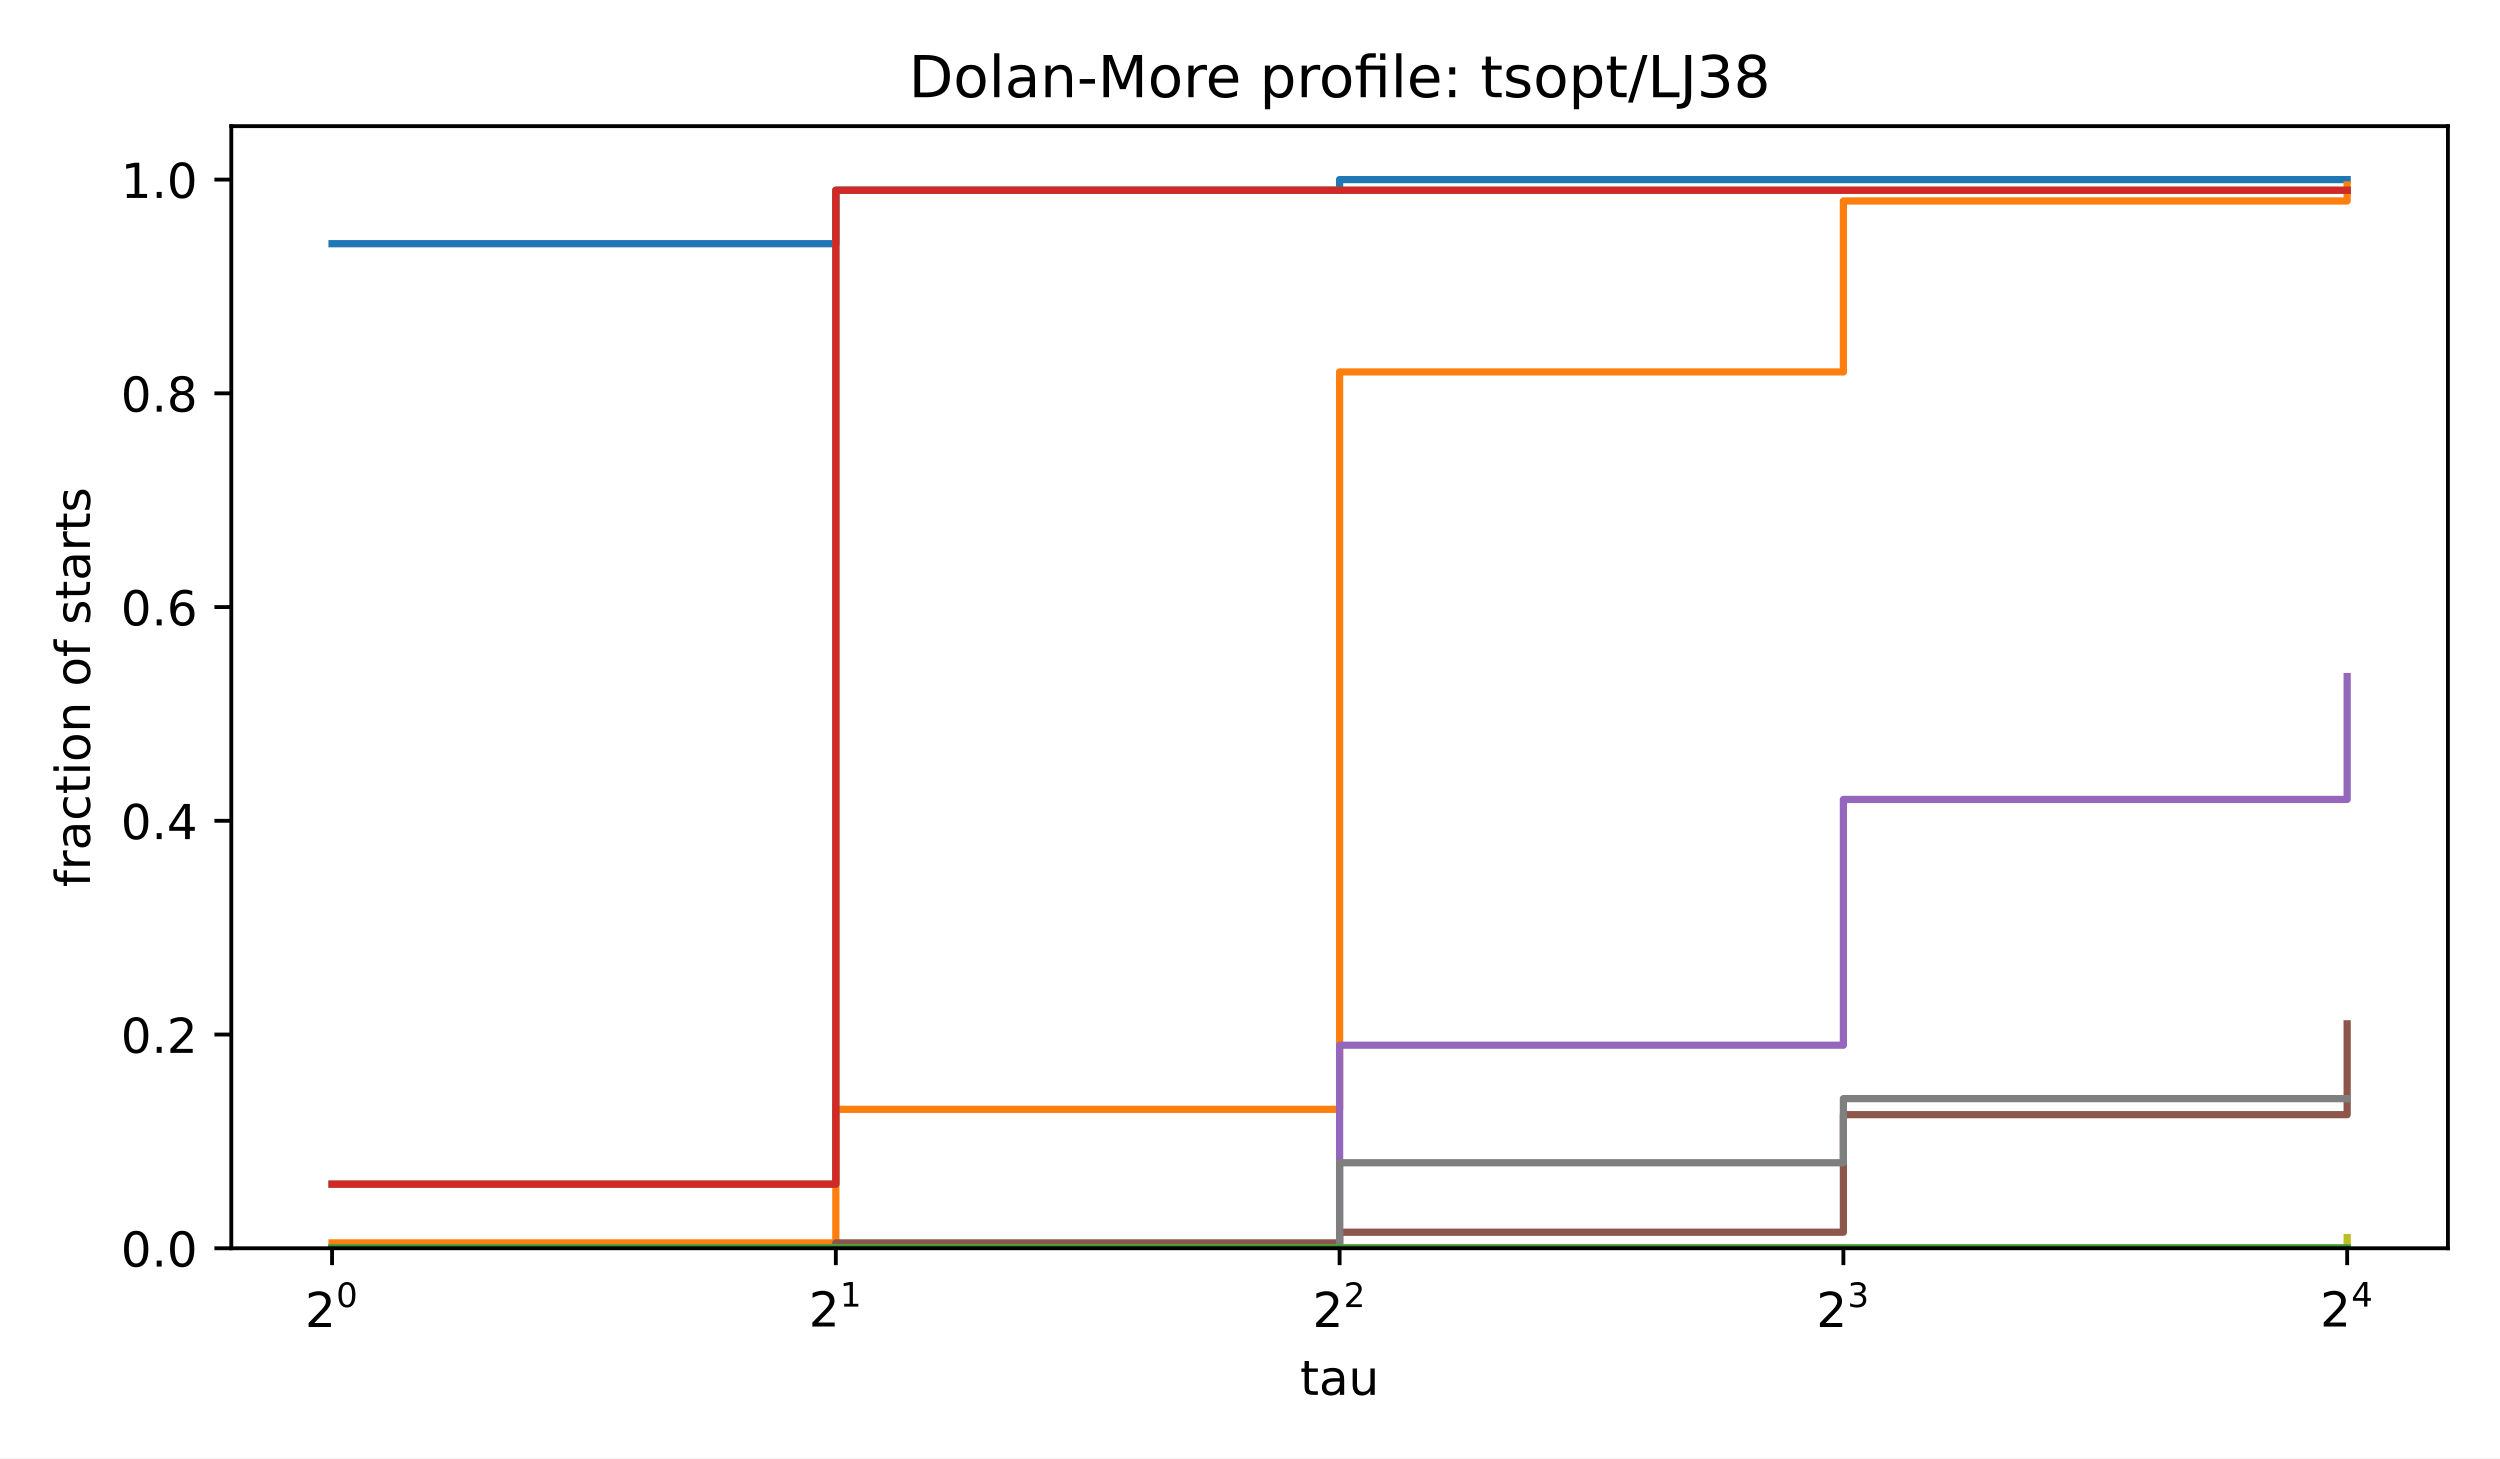
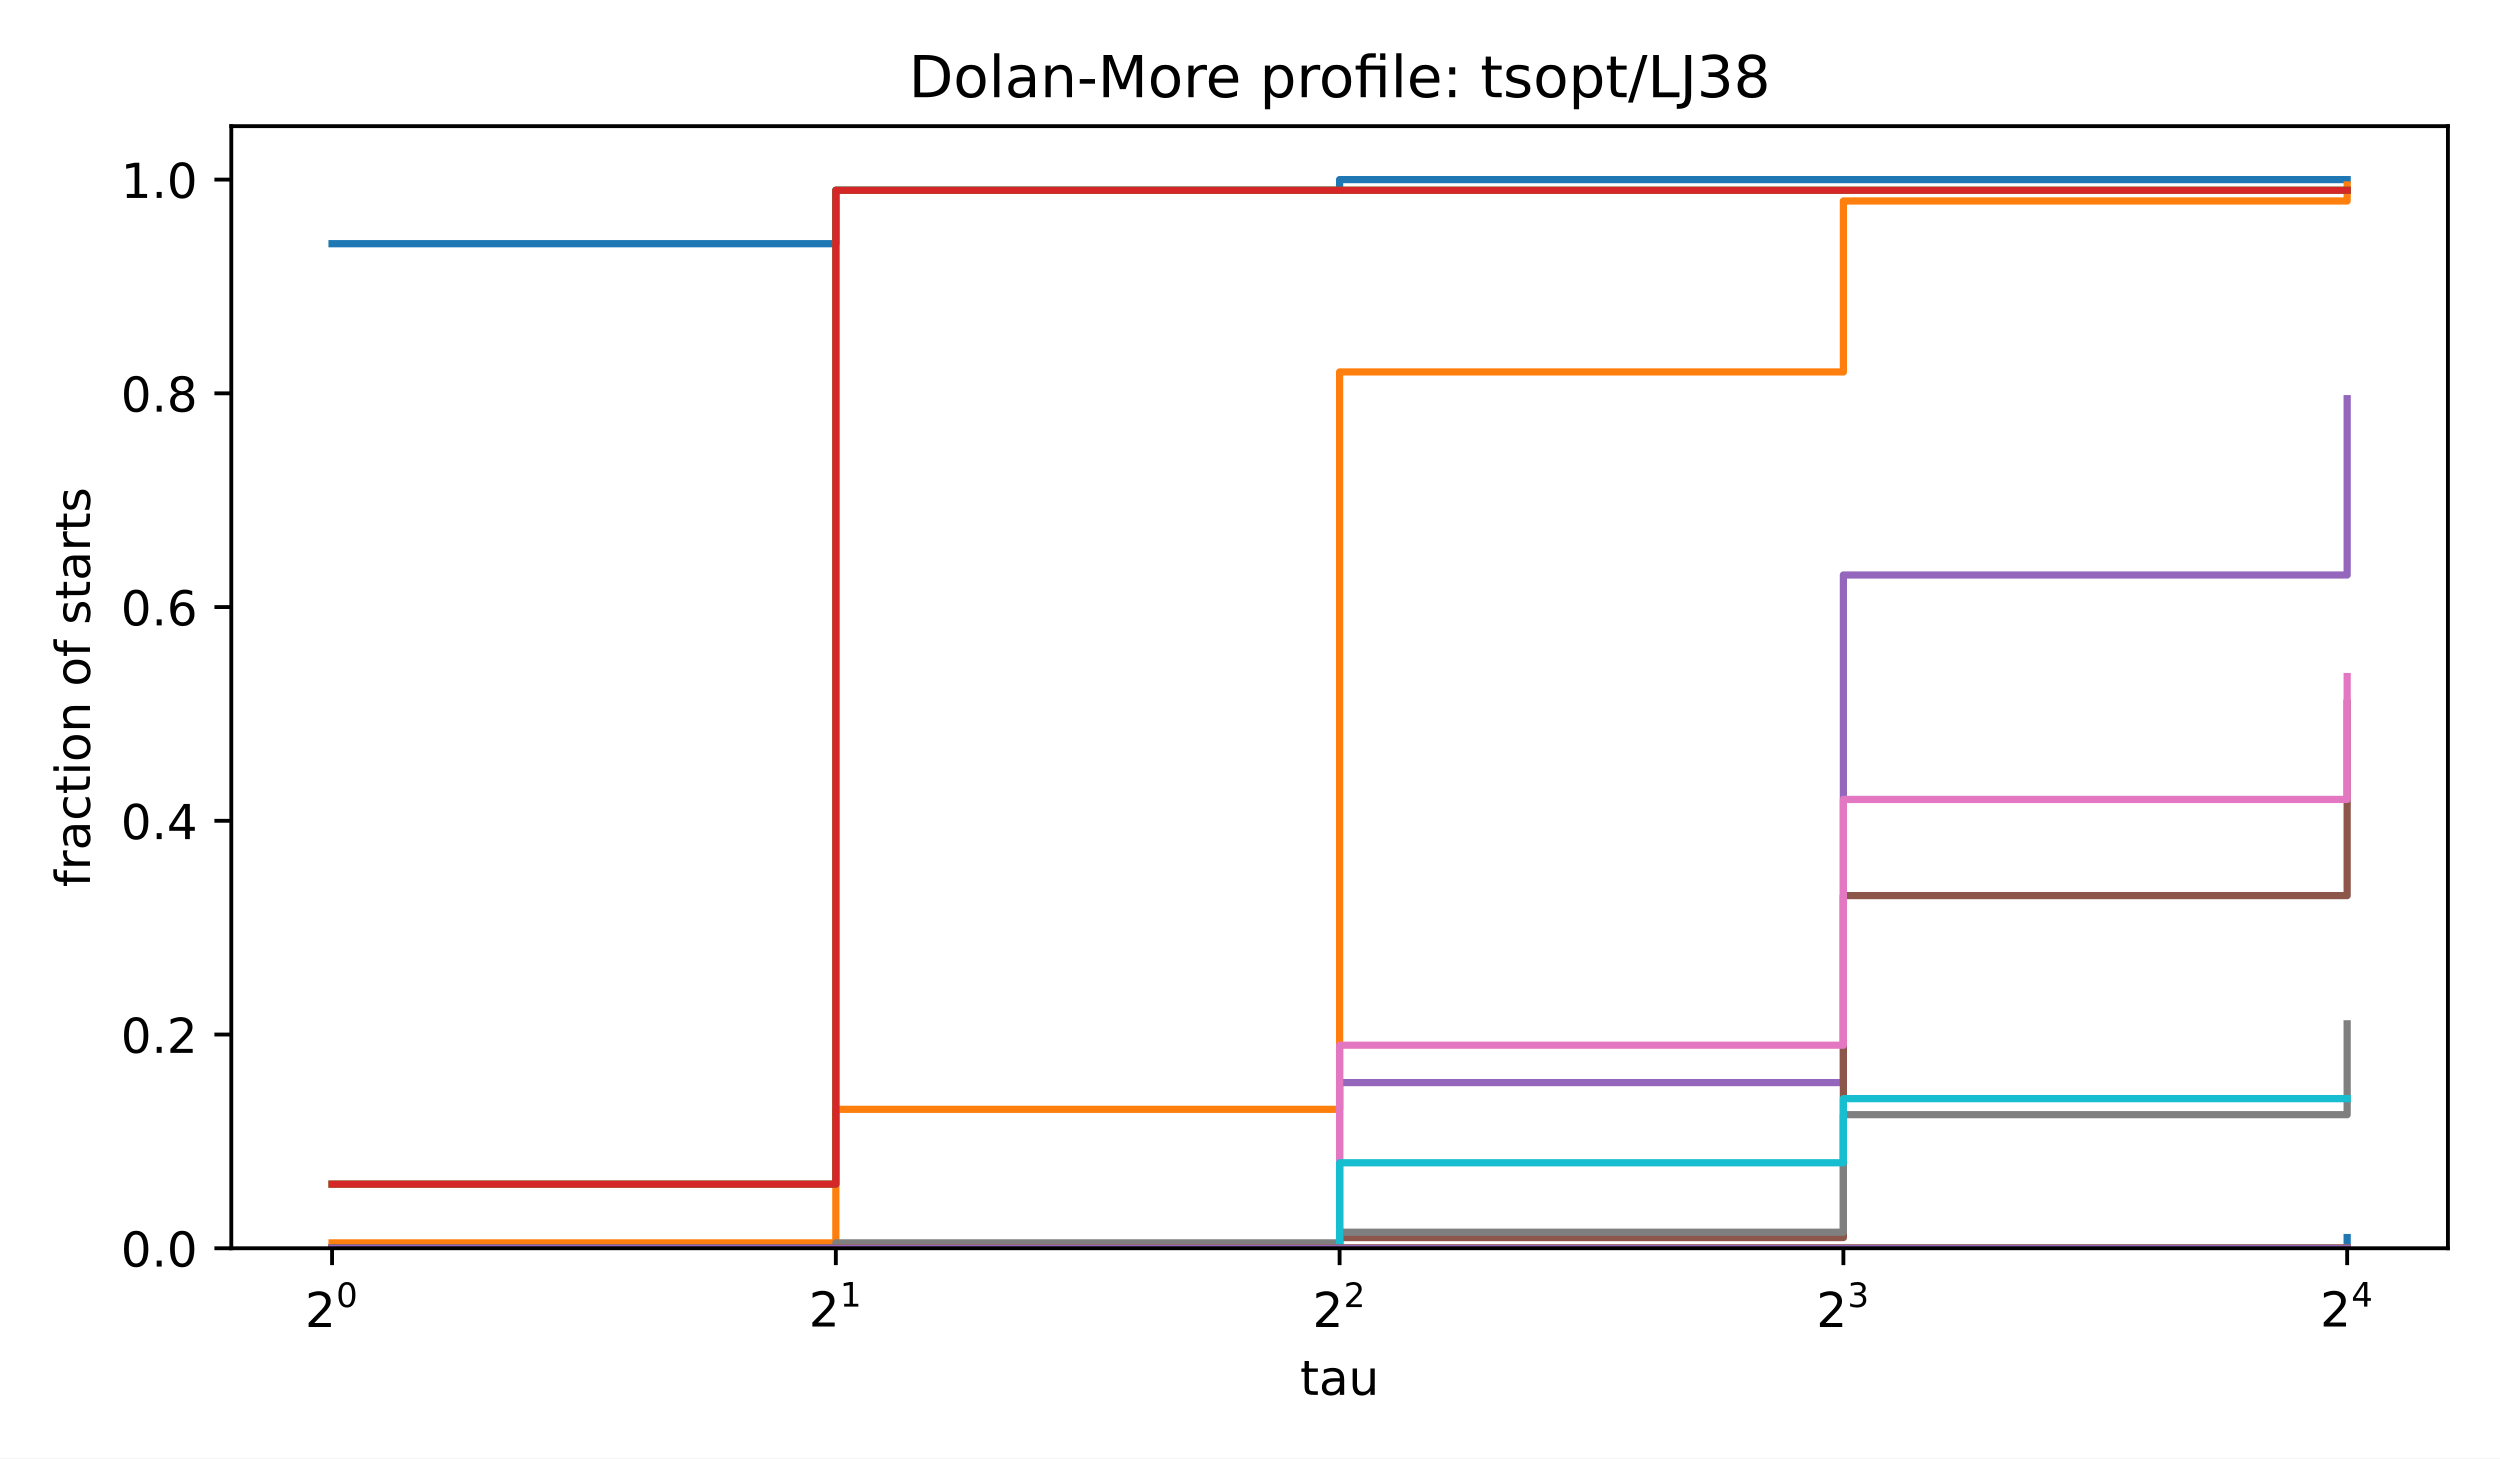
<svg xmlns="http://www.w3.org/2000/svg" xmlns:xlink="http://www.w3.org/1999/xlink" width="518.4pt" height="302.4pt" viewBox="0 0 518.4 302.4" version="1.1">
  <defs>
    <style type="text/css">*{stroke-linejoin: round; stroke-linecap: butt}</style>
  </defs>
  <g id="figure_1">
    <g id="patch_1">
      <path d="M 0 302.4  L 518.4 302.4  L 518.4 0  L 0 0  z " style="fill: #ffffff" />
    </g>
    <g id="axes_1">
      <g id="patch_2">
        <path d="M 47.962 258.838  L 507.6 258.838  L 507.6 26.16  L 47.962 26.16  z " style="fill: #ffffff" />
      </g>
      <g id="matplotlib.axis_1">
        <g id="xtick_1">
          <g id="line2d_1">
            <defs>
              <path id="m8ea4d47d77" d="M 0 0  L 0 3.5  " style="stroke: #000000; stroke-width: 0.8" />
            </defs>
            <g>
              <use xlink:href="#m8ea4d47d77" x="68.855" y="258.838" style="stroke: #000000; stroke-width: 0.8" />
            </g>
          </g>
          <g id="text_1">
            <g transform="translate(63.25496 275.2377) scale(0.1 -0.1)">
              <defs>
                <path id="DejaVuSans-15" d="M 1228 531  L 3431 531  L 3431 0  L 469 0  L 469 531  Q 828 903 1448 1529  Q 2069 2156 2228 2338  Q 2531 2678 2651 2914  Q 2772 3150 2772 3378  Q 2772 3750 2511 3984  Q 2250 4219 1831 4219  Q 1534 4219 1204 4116  Q 875 4013 500 3803  L 500 4441  Q 881 4594 1212 4672  Q 1544 4750 1819 4750  Q 2544 4750 2975 4387  Q 3406 4025 3406 3419  Q 3406 3131 3298 2873  Q 3191 2616 2906 2266  Q 2828 2175 2409 1742  Q 1991 1309 1228 531  z " transform="scale(0.015625)" />
                <path id="DejaVuSans-13" d="M 2034 4250  Q 1547 4250 1301 3770  Q 1056 3291 1056 2328  Q 1056 1369 1301 889  Q 1547 409 2034 409  Q 2525 409 2770 889  Q 3016 1369 3016 2328  Q 3016 3291 2770 3770  Q 2525 4250 2034 4250  z M 2034 4750  Q 2819 4750 3233 4129  Q 3647 3509 3647 2328  Q 3647 1150 3233 529  Q 2819 -91 2034 -91  Q 1250 -91 836 529  Q 422 1150 422 2328  Q 422 3509 836 4129  Q 1250 4750 2034 4750  z " transform="scale(0.015625)" />
              </defs>
              <use xlink:href="#DejaVuSans-15" transform="translate(0 0.746875)" />
              <use xlink:href="#DejaVuSans-13" transform="translate(64.58008 42.04688) scale(0.7)" />
            </g>
          </g>
        </g>
        <g id="xtick_2">
          <g id="line2d_2">
            <g>
              <use xlink:href="#m8ea4d47d77" x="173.318" y="258.838" style="stroke: #000000; stroke-width: 0.8" />
            </g>
          </g>
          <g id="text_2">
            <g transform="translate(167.7181 275.1377) scale(0.1 -0.1)">
              <defs>
                <path id="DejaVuSans-14" d="M 794 531  L 1825 531  L 1825 4091  L 703 3866  L 703 4441  L 1819 4666  L 2450 4666  L 2450 531  L 3481 531  L 3481 0  L 794 0  L 794 531  z " transform="scale(0.015625)" />
              </defs>
              <use xlink:href="#DejaVuSans-15" transform="translate(0 0.665625)" />
              <use xlink:href="#DejaVuSans-14" transform="translate(64.58008 41.96563) scale(0.7)" />
            </g>
          </g>
        </g>
        <g id="xtick_3">
          <g id="line2d_3">
            <g>
              <use xlink:href="#m8ea4d47d77" x="277.781" y="258.838" style="stroke: #000000; stroke-width: 0.8" />
            </g>
          </g>
          <g id="text_3">
            <g transform="translate(272.1812 275.2377) scale(0.1 -0.1)">
              <use xlink:href="#DejaVuSans-15" transform="translate(0 0.746875)" />
              <use xlink:href="#DejaVuSans-15" transform="translate(64.58008 42.04688) scale(0.7)" />
            </g>
          </g>
        </g>
        <g id="xtick_4">
          <g id="line2d_4">
            <g>
              <use xlink:href="#m8ea4d47d77" x="382.244" y="258.838" style="stroke: #000000; stroke-width: 0.8" />
            </g>
          </g>
          <g id="text_4">
            <g transform="translate(376.6443 275.2377) scale(0.1 -0.1)">
              <defs>
                <path id="DejaVuSans-16" d="M 2597 2516  Q 3050 2419 3304 2112  Q 3559 1806 3559 1356  Q 3559 666 3084 287  Q 2609 -91 1734 -91  Q 1441 -91 1130 -33  Q 819 25 488 141  L 488 750  Q 750 597 1062 519  Q 1375 441 1716 441  Q 2309 441 2620 675  Q 2931 909 2931 1356  Q 2931 1769 2642 2001  Q 2353 2234 1838 2234  L 1294 2234  L 1294 2753  L 1863 2753  Q 2328 2753 2575 2939  Q 2822 3125 2822 3475  Q 2822 3834 2567 4026  Q 2313 4219 1838 4219  Q 1578 4219 1281 4162  Q 984 4106 628 3988  L 628 4550  Q 988 4650 1302 4700  Q 1616 4750 1894 4750  Q 2613 4750 3031 4423  Q 3450 4097 3450 3541  Q 3450 3153 3228 2886  Q 3006 2619 2597 2516  z " transform="scale(0.015625)" />
              </defs>
              <use xlink:href="#DejaVuSans-15" transform="translate(0 0.746875)" />
              <use xlink:href="#DejaVuSans-16" transform="translate(64.58008 42.04688) scale(0.7)" />
            </g>
          </g>
        </g>
        <g id="xtick_5">
          <g id="line2d_5">
            <g>
              <use xlink:href="#m8ea4d47d77" x="486.707" y="258.838" style="stroke: #000000; stroke-width: 0.8" />
            </g>
          </g>
          <g id="text_5">
            <g transform="translate(481.1074 275.1377) scale(0.1 -0.1)">
              <defs>
                <path id="DejaVuSans-17" d="M 2419 4116  L 825 1625  L 2419 1625  L 2419 4116  z M 2253 4666  L 3047 4666  L 3047 1625  L 3713 1625  L 3713 1100  L 3047 1100  L 3047 0  L 2419 0  L 2419 1100  L 313 1100  L 313 1709  L 2253 4666  z " transform="scale(0.015625)" />
              </defs>
              <use xlink:href="#DejaVuSans-15" transform="translate(0 0.665625)" />
              <use xlink:href="#DejaVuSans-17" transform="translate(64.58008 41.96563) scale(0.7)" />
            </g>
          </g>
        </g>
        <g id="text_6">
          <g transform="translate(269.5882 289.2377) scale(0.1 -0.1)">
            <defs>
              <path id="DejaVuSans-57" d="M 1172 4494  L 1172 3500  L 2356 3500  L 2356 3053  L 1172 3053  L 1172 1153  Q 1172 725 1289 603  Q 1406 481 1766 481  L 2356 481  L 2356 0  L 1766 0  Q 1100 0 847 248  Q 594 497 594 1153  L 594 3053  L 172 3053  L 172 3500  L 594 3500  L 594 4494  L 1172 4494  z " transform="scale(0.015625)" />
              <path id="DejaVuSans-44" d="M 2194 1759  Q 1497 1759 1228 1600  Q 959 1441 959 1056  Q 959 750 1161 570  Q 1363 391 1709 391  Q 2188 391 2477 730  Q 2766 1069 2766 1631  L 2766 1759  L 2194 1759  z M 3341 1997  L 3341 0  L 2766 0  L 2766 531  Q 2569 213 2275 61  Q 1981 -91 1556 -91  Q 1019 -91 701 211  Q 384 513 384 1019  Q 384 1609 779 1909  Q 1175 2209 1959 2209  L 2766 2209  L 2766 2266  Q 2766 2663 2505 2880  Q 2244 3097 1772 3097  Q 1472 3097 1187 3025  Q 903 2953 641 2809  L 641 3341  Q 956 3463 1253 3523  Q 1550 3584 1831 3584  Q 2591 3584 2966 3190  Q 3341 2797 3341 1997  z " transform="scale(0.015625)" />
              <path id="DejaVuSans-58" d="M 544 1381  L 544 3500  L 1119 3500  L 1119 1403  Q 1119 906 1312 657  Q 1506 409 1894 409  Q 2359 409 2629 706  Q 2900 1003 2900 1516  L 2900 3500  L 3475 3500  L 3475 0  L 2900 0  L 2900 538  Q 2691 219 2414 64  Q 2138 -91 1772 -91  Q 1169 -91 856 284  Q 544 659 544 1381  z M 1991 3584  L 1991 3584  z " transform="scale(0.015625)" />
            </defs>
            <use xlink:href="#DejaVuSans-57" />
            <use xlink:href="#DejaVuSans-44" transform="translate(39.20312 0)" />
            <use xlink:href="#DejaVuSans-58" transform="translate(100.4844 0)" />
          </g>
        </g>
      </g>
      <g id="matplotlib.axis_2">
        <g id="ytick_1">
          <g id="line2d_6">
            <defs>
              <path id="md659df78fa" d="M 0 0  L -3.5 0  " style="stroke: #000000; stroke-width: 0.8" />
            </defs>
            <g>
              <use xlink:href="#md659df78fa" x="47.962" y="258.838" style="stroke: #000000; stroke-width: 0.8" />
            </g>
          </g>
          <g id="text_7">
            <g transform="translate(25.05922 262.6365) scale(0.1 -0.1)">
              <defs>
                <path id="DejaVuSans-11" d="M 684 794  L 1344 794  L 1344 0  L 684 0  L 684 794  z " transform="scale(0.015625)" />
              </defs>
              <use xlink:href="#DejaVuSans-13" />
              <use xlink:href="#DejaVuSans-11" transform="translate(63.625 0)" />
              <use xlink:href="#DejaVuSans-13" transform="translate(95.40625 0)" />
            </g>
          </g>
        </g>
        <g id="ytick_2">
          <g id="line2d_7">
            <g>
              <use xlink:href="#md659df78fa" x="47.962" y="214.518" style="stroke: #000000; stroke-width: 0.8" />
            </g>
          </g>
          <g id="text_8">
            <g transform="translate(25.05922 218.3169) scale(0.1 -0.1)">
              <use xlink:href="#DejaVuSans-13" />
              <use xlink:href="#DejaVuSans-11" transform="translate(63.625 0)" />
              <use xlink:href="#DejaVuSans-15" transform="translate(95.40625 0)" />
            </g>
          </g>
        </g>
        <g id="ytick_3">
          <g id="line2d_8">
            <g>
              <use xlink:href="#md659df78fa" x="47.962" y="170.199" style="stroke: #000000; stroke-width: 0.8" />
            </g>
          </g>
          <g id="text_9">
            <g transform="translate(25.05922 173.9974) scale(0.1 -0.1)">
              <use xlink:href="#DejaVuSans-13" />
              <use xlink:href="#DejaVuSans-11" transform="translate(63.625 0)" />
              <use xlink:href="#DejaVuSans-17" transform="translate(95.40625 0)" />
            </g>
          </g>
        </g>
        <g id="ytick_4">
          <g id="line2d_9">
            <g>
              <use xlink:href="#md659df78fa" x="47.962" y="125.879" style="stroke: #000000; stroke-width: 0.8" />
            </g>
          </g>
          <g id="text_10">
            <g transform="translate(25.05922 129.6778) scale(0.1 -0.1)">
              <defs>
                <path id="DejaVuSans-19" d="M 2113 2584  Q 1688 2584 1439 2293  Q 1191 2003 1191 1497  Q 1191 994 1439 701  Q 1688 409 2113 409  Q 2538 409 2786 701  Q 3034 994 3034 1497  Q 3034 2003 2786 2293  Q 2538 2584 2113 2584  z M 3366 4563  L 3366 3988  Q 3128 4100 2886 4159  Q 2644 4219 2406 4219  Q 1781 4219 1451 3797  Q 1122 3375 1075 2522  Q 1259 2794 1537 2939  Q 1816 3084 2150 3084  Q 2853 3084 3261 2657  Q 3669 2231 3669 1497  Q 3669 778 3244 343  Q 2819 -91 2113 -91  Q 1303 -91 875 529  Q 447 1150 447 2328  Q 447 3434 972 4092  Q 1497 4750 2381 4750  Q 2619 4750 2861 4703  Q 3103 4656 3366 4563  z " transform="scale(0.015625)" />
              </defs>
              <use xlink:href="#DejaVuSans-13" />
              <use xlink:href="#DejaVuSans-11" transform="translate(63.625 0)" />
              <use xlink:href="#DejaVuSans-19" transform="translate(95.40625 0)" />
            </g>
          </g>
        </g>
        <g id="ytick_5">
          <g id="line2d_10">
            <g>
              <use xlink:href="#md659df78fa" x="47.962" y="81.559" style="stroke: #000000; stroke-width: 0.8" />
            </g>
          </g>
          <g id="text_11">
            <g transform="translate(25.05922 85.35827) scale(0.1 -0.1)">
              <defs>
                <path id="DejaVuSans-1b" d="M 2034 2216  Q 1584 2216 1326 1975  Q 1069 1734 1069 1313  Q 1069 891 1326 650  Q 1584 409 2034 409  Q 2484 409 2743 651  Q 3003 894 3003 1313  Q 3003 1734 2745 1975  Q 2488 2216 2034 2216  z M 1403 2484  Q 997 2584 770 2862  Q 544 3141 544 3541  Q 544 4100 942 4425  Q 1341 4750 2034 4750  Q 2731 4750 3128 4425  Q 3525 4100 3525 3541  Q 3525 3141 3298 2862  Q 3072 2584 2669 2484  Q 3125 2378 3379 2068  Q 3634 1759 3634 1313  Q 3634 634 3220 271  Q 2806 -91 2034 -91  Q 1263 -91 848 271  Q 434 634 434 1313  Q 434 1759 690 2068  Q 947 2378 1403 2484  z M 1172 3481  Q 1172 3119 1398 2916  Q 1625 2713 2034 2713  Q 2441 2713 2670 2916  Q 2900 3119 2900 3481  Q 2900 3844 2670 4047  Q 2441 4250 2034 4250  Q 1625 4250 1398 4047  Q 1172 3844 1172 3481  z " transform="scale(0.015625)" />
              </defs>
              <use xlink:href="#DejaVuSans-13" />
              <use xlink:href="#DejaVuSans-11" transform="translate(63.625 0)" />
              <use xlink:href="#DejaVuSans-1b" transform="translate(95.40625 0)" />
            </g>
          </g>
        </g>
        <g id="ytick_6">
          <g id="line2d_11">
            <g>
              <use xlink:href="#md659df78fa" x="47.962" y="37.24" style="stroke: #000000; stroke-width: 0.8" />
            </g>
          </g>
          <g id="text_12">
            <g transform="translate(25.05922 41.03872) scale(0.1 -0.1)">
              <use xlink:href="#DejaVuSans-14" />
              <use xlink:href="#DejaVuSans-11" transform="translate(63.625 0)" />
              <use xlink:href="#DejaVuSans-13" transform="translate(95.40625 0)" />
            </g>
          </g>
        </g>
        <g id="text_13">
          <g transform="translate(18.65687 183.952) rotate(-90) scale(0.1 -0.1)">
            <defs>
              <path id="DejaVuSans-49" d="M 2375 4863  L 2375 4384  L 1825 4384  Q 1516 4384 1395 4259  Q 1275 4134 1275 3809  L 1275 3500  L 2222 3500  L 2222 3053  L 1275 3053  L 1275 0  L 697 0  L 697 3053  L 147 3053  L 147 3500  L 697 3500  L 697 3744  Q 697 4328 969 4595  Q 1241 4863 1831 4863  L 2375 4863  z " transform="scale(0.015625)" />
              <path id="DejaVuSans-55" d="M 2631 2963  Q 2534 3019 2420 3045  Q 2306 3072 2169 3072  Q 1681 3072 1420 2755  Q 1159 2438 1159 1844  L 1159 0  L 581 0  L 581 3500  L 1159 3500  L 1159 2956  Q 1341 3275 1631 3429  Q 1922 3584 2338 3584  Q 2397 3584 2469 3576  Q 2541 3569 2628 3553  L 2631 2963  z " transform="scale(0.015625)" />
              <path id="DejaVuSans-46" d="M 3122 3366  L 3122 2828  Q 2878 2963 2633 3030  Q 2388 3097 2138 3097  Q 1578 3097 1268 2742  Q 959 2388 959 1747  Q 959 1106 1268 751  Q 1578 397 2138 397  Q 2388 397 2633 464  Q 2878 531 3122 666  L 3122 134  Q 2881 22 2623 -34  Q 2366 -91 2075 -91  Q 1284 -91 818 406  Q 353 903 353 1747  Q 353 2603 823 3093  Q 1294 3584 2113 3584  Q 2378 3584 2631 3529  Q 2884 3475 3122 3366  z " transform="scale(0.015625)" />
              <path id="DejaVuSans-4c" d="M 603 3500  L 1178 3500  L 1178 0  L 603 0  L 603 3500  z M 603 4863  L 1178 4863  L 1178 4134  L 603 4134  L 603 4863  z " transform="scale(0.015625)" />
              <path id="DejaVuSans-52" d="M 1959 3097  Q 1497 3097 1228 2736  Q 959 2375 959 1747  Q 959 1119 1226 758  Q 1494 397 1959 397  Q 2419 397 2687 759  Q 2956 1122 2956 1747  Q 2956 2369 2687 2733  Q 2419 3097 1959 3097  z M 1959 3584  Q 2709 3584 3137 3096  Q 3566 2609 3566 1747  Q 3566 888 3137 398  Q 2709 -91 1959 -91  Q 1206 -91 779 398  Q 353 888 353 1747  Q 353 2609 779 3096  Q 1206 3584 1959 3584  z " transform="scale(0.015625)" />
              <path id="DejaVuSans-51" d="M 3513 2113  L 3513 0  L 2938 0  L 2938 2094  Q 2938 2591 2744 2837  Q 2550 3084 2163 3084  Q 1697 3084 1428 2787  Q 1159 2491 1159 1978  L 1159 0  L 581 0  L 581 3500  L 1159 3500  L 1159 2956  Q 1366 3272 1645 3428  Q 1925 3584 2291 3584  Q 2894 3584 3203 3211  Q 3513 2838 3513 2113  z " transform="scale(0.015625)" />
              <path id="DejaVuSans-3" transform="scale(0.015625)" />
              <path id="DejaVuSans-56" d="M 2834 3397  L 2834 2853  Q 2591 2978 2328 3040  Q 2066 3103 1784 3103  Q 1356 3103 1142 2972  Q 928 2841 928 2578  Q 928 2378 1081 2264  Q 1234 2150 1697 2047  L 1894 2003  Q 2506 1872 2764 1633  Q 3022 1394 3022 966  Q 3022 478 2636 193  Q 2250 -91 1575 -91  Q 1294 -91 989 -36  Q 684 19 347 128  L 347 722  Q 666 556 975 473  Q 1284 391 1588 391  Q 1994 391 2212 530  Q 2431 669 2431 922  Q 2431 1156 2273 1281  Q 2116 1406 1581 1522  L 1381 1569  Q 847 1681 609 1914  Q 372 2147 372 2553  Q 372 3047 722 3315  Q 1072 3584 1716 3584  Q 2034 3584 2315 3537  Q 2597 3491 2834 3397  z " transform="scale(0.015625)" />
            </defs>
            <use xlink:href="#DejaVuSans-49" />
            <use xlink:href="#DejaVuSans-55" transform="translate(35.20312 0)" />
            <use xlink:href="#DejaVuSans-44" transform="translate(76.3125 0)" />
            <use xlink:href="#DejaVuSans-46" transform="translate(137.5938 0)" />
            <use xlink:href="#DejaVuSans-57" transform="translate(192.5781 0)" />
            <use xlink:href="#DejaVuSans-4c" transform="translate(231.7812 0)" />
            <use xlink:href="#DejaVuSans-52" transform="translate(259.5625 0)" />
            <use xlink:href="#DejaVuSans-51" transform="translate(320.75 0)" />
            <use xlink:href="#DejaVuSans-3" transform="translate(384.125 0)" />
            <use xlink:href="#DejaVuSans-52" transform="translate(415.9062 0)" />
            <use xlink:href="#DejaVuSans-49" transform="translate(477.0938 0)" />
            <use xlink:href="#DejaVuSans-3" transform="translate(512.2969 0)" />
            <use xlink:href="#DejaVuSans-56" transform="translate(544.0781 0)" />
            <use xlink:href="#DejaVuSans-57" transform="translate(596.1719 0)" />
            <use xlink:href="#DejaVuSans-44" transform="translate(635.375 0)" />
            <use xlink:href="#DejaVuSans-55" transform="translate(696.6562 0)" />
            <use xlink:href="#DejaVuSans-57" transform="translate(737.7656 0)" />
            <use xlink:href="#DejaVuSans-56" transform="translate(776.9688 0)" />
          </g>
        </g>
      </g>
      <g id="line2d_12">
        <path d="M 68.855 50.536  L 173.318 50.536  L 173.318 39.456  L 277.781 39.456  L 277.781 37.24  L 382.244 37.24  L 382.244 37.24  L 486.707 37.24  L 486.707 37.24  " clip-path="url(#p90a0a51e63)" style="fill: none; stroke: #1f77b4; stroke-width: 1.5; stroke-linecap: square" />
      </g>
      <g id="line2d_13">
        <path d="M 68.855 257.73  L 173.318 257.73  L 173.318 230.03  L 277.781 230.03  L 277.781 77.127  L 382.244 77.127  L 382.244 41.672  L 486.707 41.672  L 486.707 38.348  " clip-path="url(#p90a0a51e63)" style="fill: none; stroke: #ff7f0e; stroke-width: 1.5; stroke-linecap: square" />
      </g>
      <g id="line2d_14">
        <path d="M 68.855 245.542  L 173.318 245.542  L 173.318 39.456  L 277.781 39.456  L 277.781 39.456  L 382.244 39.456  L 382.244 39.456  L 486.707 39.456  L 486.707 39.456  " clip-path="url(#p90a0a51e63)" style="fill: none; stroke: #2ca02c; stroke-width: 1.5; stroke-linecap: square" />
      </g>
      <g id="line2d_15">
        <path d="M 68.855 245.542  L 173.318 245.542  L 173.318 39.456  L 277.781 39.456  L 277.781 39.456  L 382.244 39.456  L 382.244 39.456  L 486.707 39.456  L 486.707 39.456  " clip-path="url(#p90a0a51e63)" style="fill: none; stroke: #d62728; stroke-width: 1.5; stroke-linecap: square" />
      </g>
      <g id="line2d_16">
-         <path d="M 68.855 258.838  L 173.318 258.838  L 173.318 258.838  L 277.781 258.838  L 277.781 216.734  L 382.244 216.734  L 382.244 165.767  L 486.707 165.767  L 486.707 140.283  " clip-path="url(#p90a0a51e63)" style="fill: none; stroke: #9467bd; stroke-width: 1.5; stroke-linecap: square" />
+         <path d="M 68.855 258.838  L 173.318 258.838  L 173.318 258.838  L 277.781 258.838  L 277.781 224.49  L 382.244 224.49  L 382.244 119.231  L 486.707 119.231  L 486.707 82.667  " clip-path="url(#p90a0a51e63)" style="fill: none; stroke: #9467bd; stroke-width: 1.5; stroke-linecap: square" />
      </g>
      <g id="line2d_17">
-         <path d="M 68.855 258.838  L 173.318 258.838  L 173.318 257.73  L 277.781 257.73  L 277.781 255.514  L 382.244 255.514  L 382.244 231.138  L 486.707 231.138  L 486.707 212.302  " clip-path="url(#p90a0a51e63)" style="fill: none; stroke: #8c564b; stroke-width: 1.5; stroke-linecap: square" />
+         <path d="M 68.855 258.838  L 173.318 258.838  L 173.318 258.838  L 277.781 258.838  L 277.781 256.622  L 382.244 256.622  L 382.244 185.71  L 486.707 185.71  L 486.707 145.823  " clip-path="url(#p90a0a51e63)" style="fill: none; stroke: #8c564b; stroke-width: 1.5; stroke-linecap: square" />
      </g>
      <g id="line2d_18">
-         <path d="M 68.855 258.838  L 173.318 258.838  L 173.318 258.838  L 277.781 258.838  L 277.781 258.838  L 382.244 258.838  L 382.244 258.838  L 486.707 258.838  L 486.707 258.838  " clip-path="url(#p90a0a51e63)" style="fill: none; stroke: #e377c2; stroke-width: 1.5; stroke-linecap: square" />
+         <path d="M 68.855 258.838  L 173.318 258.838  L 173.318 258.838  L 277.781 258.838  L 277.781 216.734  L 382.244 216.734  L 382.244 165.767  L 486.707 165.767  L 486.707 140.283  " clip-path="url(#p90a0a51e63)" style="fill: none; stroke: #e377c2; stroke-width: 1.5; stroke-linecap: square" />
      </g>
      <g id="line2d_19">
-         <path d="M 68.855 258.838  L 173.318 258.838  L 173.318 258.838  L 277.781 258.838  L 277.781 241.11  L 382.244 241.11  L 382.244 227.814  L 486.707 227.814  L 486.707 227.814  " clip-path="url(#p90a0a51e63)" style="fill: none; stroke: #7f7f7f; stroke-width: 1.5; stroke-linecap: square" />
+         <path d="M 68.855 258.838  L 173.318 258.838  L 173.318 257.73  L 277.781 257.73  L 277.781 255.514  L 382.244 255.514  L 382.244 231.138  L 486.707 231.138  L 486.707 212.302  " clip-path="url(#p90a0a51e63)" style="fill: none; stroke: #7f7f7f; stroke-width: 1.5; stroke-linecap: square" />
      </g>
      <g id="line2d_20">
-         <path d="M 68.855 258.838  L 173.318 258.838  L 173.318 258.838  L 277.781 258.838  L 277.781 258.838  L 382.244 258.838  L 382.244 258.838  L 486.707 258.838  L 486.707 256.622  " clip-path="url(#p90a0a51e63)" style="fill: none; stroke: #bcbd22; stroke-width: 1.5; stroke-linecap: square" />
+         <path d="M 68.855 258.838  L 173.318 258.838  L 173.318 258.838  L 277.781 258.838  L 277.781 258.838  L 382.244 258.838  L 382.244 258.838  L 486.707 258.838  L 486.707 258.838  " clip-path="url(#p90a0a51e63)" style="fill: none; stroke: #bcbd22; stroke-width: 1.5; stroke-linecap: square" />
      </g>
      <g id="line2d_21">
-         <path d="M 68.855 258.838  L 173.318 258.838  L 173.318 258.838  L 277.781 258.838  L 277.781 258.838  L 382.244 258.838  L 382.244 258.838  L 486.707 258.838  L 486.707 258.838  " clip-path="url(#p90a0a51e63)" style="fill: none; stroke: #17becf; stroke-width: 1.5; stroke-linecap: square" />
+         <path d="M 68.855 258.838  L 173.318 258.838  L 173.318 258.838  L 277.781 258.838  L 277.781 241.11  L 382.244 241.11  L 382.244 227.814  L 486.707 227.814  L 486.707 227.814  " clip-path="url(#p90a0a51e63)" style="fill: none; stroke: #17becf; stroke-width: 1.5; stroke-linecap: square" />
      </g>
      <g id="line2d_22">
-         <path d="M 68.855 258.838  L 173.318 258.838  L 173.318 258.838  L 277.781 258.838  L 277.781 258.838  L 382.244 258.838  L 382.244 258.838  L 486.707 258.838  L 486.707 258.838  " clip-path="url(#p90a0a51e63)" style="fill: none; stroke: #1f77b4; stroke-width: 1.5; stroke-linecap: square" />
+         <path d="M 68.855 258.838  L 173.318 258.838  L 173.318 258.838  L 277.781 258.838  L 277.781 258.838  L 382.244 258.838  L 382.244 258.838  L 486.707 258.838  L 486.707 256.622  " clip-path="url(#p90a0a51e63)" style="fill: none; stroke: #1f77b4; stroke-width: 1.5; stroke-linecap: square" />
      </g>
      <g id="line2d_23">
        <path d="M 68.855 258.838  L 173.318 258.838  L 173.318 258.838  L 277.781 258.838  L 277.781 258.838  L 382.244 258.838  L 382.244 258.838  L 486.707 258.838  L 486.707 258.838  " clip-path="url(#p90a0a51e63)" style="fill: none; stroke: #ff7f0e; stroke-width: 1.5; stroke-linecap: square" />
      </g>
      <g id="line2d_24">
        <path d="M 68.855 258.838  L 173.318 258.838  L 173.318 258.838  L 277.781 258.838  L 277.781 258.838  L 382.244 258.838  L 382.244 258.838  L 486.707 258.838  L 486.707 258.838  " clip-path="url(#p90a0a51e63)" style="fill: none; stroke: #2ca02c; stroke-width: 1.5; stroke-linecap: square" />
+       </g>
+       <g id="line2d_25">
+         <path d="M 68.855 258.838  L 173.318 258.838  L 173.318 258.838  L 277.781 258.838  L 277.781 258.838  L 382.244 258.838  L 382.244 258.838  L 486.707 258.838  L 486.707 258.838  " clip-path="url(#p90a0a51e63)" style="fill: none; stroke: #d62728; stroke-width: 1.5; stroke-linecap: square" />
+       </g>
+       <g id="line2d_26">
+         <path d="M 68.855 258.838  L 173.318 258.838  L 173.318 258.838  L 277.781 258.838  L 277.781 258.838  L 382.244 258.838  L 382.244 258.838  L 486.707 258.838  L 486.707 258.838  " clip-path="url(#p90a0a51e63)" style="fill: none; stroke: #9467bd; stroke-width: 1.5; stroke-linecap: square" />
      </g>
      <g id="patch_3">
        <path d="M 47.962 258.838  L 47.962 26.16  " style="fill: none; stroke: #000000; stroke-width: 0.8; stroke-linejoin: miter; stroke-linecap: square" />
      </g>
      <g id="patch_4">
        <path d="M 507.6 258.838  L 507.6 26.16  " style="fill: none; stroke: #000000; stroke-width: 0.8; stroke-linejoin: miter; stroke-linecap: square" />
      </g>
      <g id="patch_5">
        <path d="M 47.962 258.838  L 507.6 258.838  " style="fill: none; stroke: #000000; stroke-width: 0.8; stroke-linejoin: miter; stroke-linecap: square" />
      </g>
      <g id="patch_6">
        <path d="M 47.962 26.16  L 507.6 26.16  " style="fill: none; stroke: #000000; stroke-width: 0.8; stroke-linejoin: miter; stroke-linecap: square" />
      </g>
      <g id="text_14">
        <g transform="translate(188.4374 20.16) scale(0.12 -0.12)">
          <defs>
            <path id="DejaVuSans-27" d="M 1259 4147  L 1259 519  L 2022 519  Q 2988 519 3436 956  Q 3884 1394 3884 2338  Q 3884 3275 3436 3711  Q 2988 4147 2022 4147  L 1259 4147  z M 628 4666  L 1925 4666  Q 3281 4666 3915 4102  Q 4550 3538 4550 2338  Q 4550 1131 3912 565  Q 3275 0 1925 0  L 628 0  L 628 4666  z " transform="scale(0.015625)" />
            <path id="DejaVuSans-4f" d="M 603 4863  L 1178 4863  L 1178 0  L 603 0  L 603 4863  z " transform="scale(0.015625)" />
            <path id="DejaVuSans-10" d="M 313 2009  L 1997 2009  L 1997 1497  L 313 1497  L 313 2009  z " transform="scale(0.015625)" />
            <path id="DejaVuSans-30" d="M 628 4666  L 1569 4666  L 2759 1491  L 3956 4666  L 4897 4666  L 4897 0  L 4281 0  L 4281 4097  L 3078 897  L 2444 897  L 1241 4097  L 1241 0  L 628 0  L 628 4666  z " transform="scale(0.015625)" />
            <path id="DejaVuSans-48" d="M 3597 1894  L 3597 1613  L 953 1613  Q 991 1019 1311 708  Q 1631 397 2203 397  Q 2534 397 2845 478  Q 3156 559 3463 722  L 3463 178  Q 3153 47 2828 -22  Q 2503 -91 2169 -91  Q 1331 -91 842 396  Q 353 884 353 1716  Q 353 2575 817 3079  Q 1281 3584 2069 3584  Q 2775 3584 3186 3129  Q 3597 2675 3597 1894  z M 3022 2063  Q 3016 2534 2758 2815  Q 2500 3097 2075 3097  Q 1594 3097 1305 2825  Q 1016 2553 972 2059  L 3022 2063  z " transform="scale(0.015625)" />
            <path id="DejaVuSans-53" d="M 1159 525  L 1159 -1331  L 581 -1331  L 581 3500  L 1159 3500  L 1159 2969  Q 1341 3281 1617 3432  Q 1894 3584 2278 3584  Q 2916 3584 3314 3078  Q 3713 2572 3713 1747  Q 3713 922 3314 415  Q 2916 -91 2278 -91  Q 1894 -91 1617 61  Q 1341 213 1159 525  z M 3116 1747  Q 3116 2381 2855 2742  Q 2594 3103 2138 3103  Q 1681 3103 1420 2742  Q 1159 2381 1159 1747  Q 1159 1113 1420 752  Q 1681 391 2138 391  Q 2594 391 2855 752  Q 3116 1113 3116 1747  z " transform="scale(0.015625)" />
            <path id="DejaVuSans-13af" d="M 3431 3500  L 3431 0  L 2853 0  L 2853 3053  L 1275 3053  L 1275 0  L 697 0  L 697 3053  L 147 3053  L 147 3500  L 697 3500  L 697 3744  Q 697 4316 967 4589  Q 1238 4863 1797 4863  L 2375 4863  L 2375 4384  L 1825 4384  Q 1516 4384 1395 4259  Q 1275 4134 1275 3809  L 1275 3500  L 3431 3500  z M 2853 4856  L 3431 4856  L 3431 4128  L 2853 4128  L 2853 4856  z " transform="scale(0.015625)" />
            <path id="DejaVuSans-1d" d="M 750 794  L 1409 794  L 1409 0  L 750 0  L 750 794  z M 750 3309  L 1409 3309  L 1409 2516  L 750 2516  L 750 3309  z " transform="scale(0.015625)" />
            <path id="DejaVuSans-12" d="M 1625 4666  L 2156 4666  L 531 -594  L 0 -594  L 1625 4666  z " transform="scale(0.015625)" />
            <path id="DejaVuSans-2f" d="M 628 4666  L 1259 4666  L 1259 531  L 3531 531  L 3531 0  L 628 0  L 628 4666  z " transform="scale(0.015625)" />
            <path id="DejaVuSans-2d" d="M 628 4666  L 1259 4666  L 1259 325  Q 1259 -519 939 -900  Q 619 -1281 -91 -1281  L -331 -1281  L -331 -750  L -134 -750  Q 284 -750 456 -515  Q 628 -281 628 325  L 628 4666  z " transform="scale(0.015625)" />
          </defs>
          <use xlink:href="#DejaVuSans-27" />
          <use xlink:href="#DejaVuSans-52" transform="translate(77 0)" />
          <use xlink:href="#DejaVuSans-4f" transform="translate(138.1875 0)" />
          <use xlink:href="#DejaVuSans-44" transform="translate(165.9688 0)" />
          <use xlink:href="#DejaVuSans-51" transform="translate(227.25 0)" />
          <use xlink:href="#DejaVuSans-10" transform="translate(290.625 0)" />
          <use xlink:href="#DejaVuSans-30" transform="translate(326.7031 0)" />
          <use xlink:href="#DejaVuSans-52" transform="translate(412.9844 0)" />
          <use xlink:href="#DejaVuSans-55" transform="translate(474.1719 0)" />
          <use xlink:href="#DejaVuSans-48" transform="translate(513.0781 0)" />
          <use xlink:href="#DejaVuSans-3" transform="translate(574.6094 0)" />
          <use xlink:href="#DejaVuSans-53" transform="translate(606.3906 0)" />
          <use xlink:href="#DejaVuSans-55" transform="translate(669.875 0)" />
          <use xlink:href="#DejaVuSans-52" transform="translate(708.7812 0)" />
          <use xlink:href="#DejaVuSans-13af" transform="translate(769.9688 0)" />
          <use xlink:href="#DejaVuSans-4f" transform="translate(832.9531 0)" />
          <use xlink:href="#DejaVuSans-48" transform="translate(860.7344 0)" />
          <use xlink:href="#DejaVuSans-1d" transform="translate(922.2656 0)" />
          <use xlink:href="#DejaVuSans-3" transform="translate(955.9531 0)" />
          <use xlink:href="#DejaVuSans-57" transform="translate(987.7344 0)" />
          <use xlink:href="#DejaVuSans-56" transform="translate(1026.938 0)" />
          <use xlink:href="#DejaVuSans-52" transform="translate(1079.031 0)" />
          <use xlink:href="#DejaVuSans-53" transform="translate(1140.219 0)" />
          <use xlink:href="#DejaVuSans-57" transform="translate(1203.703 0)" />
          <use xlink:href="#DejaVuSans-12" transform="translate(1242.906 0)" />
          <use xlink:href="#DejaVuSans-2f" transform="translate(1276.594 0)" />
          <use xlink:href="#DejaVuSans-2d" transform="translate(1332.312 0)" />
          <use xlink:href="#DejaVuSans-16" transform="translate(1361.812 0)" />
          <use xlink:href="#DejaVuSans-1b" transform="translate(1425.438 0)" />
        </g>
      </g>
    </g>
  </g>
  <defs>
    <clipPath id="p90a0a51e63">
      <rect x="47.962" y="26.16" width="459.638" height="232.678" />
    </clipPath>
  </defs>
</svg>
